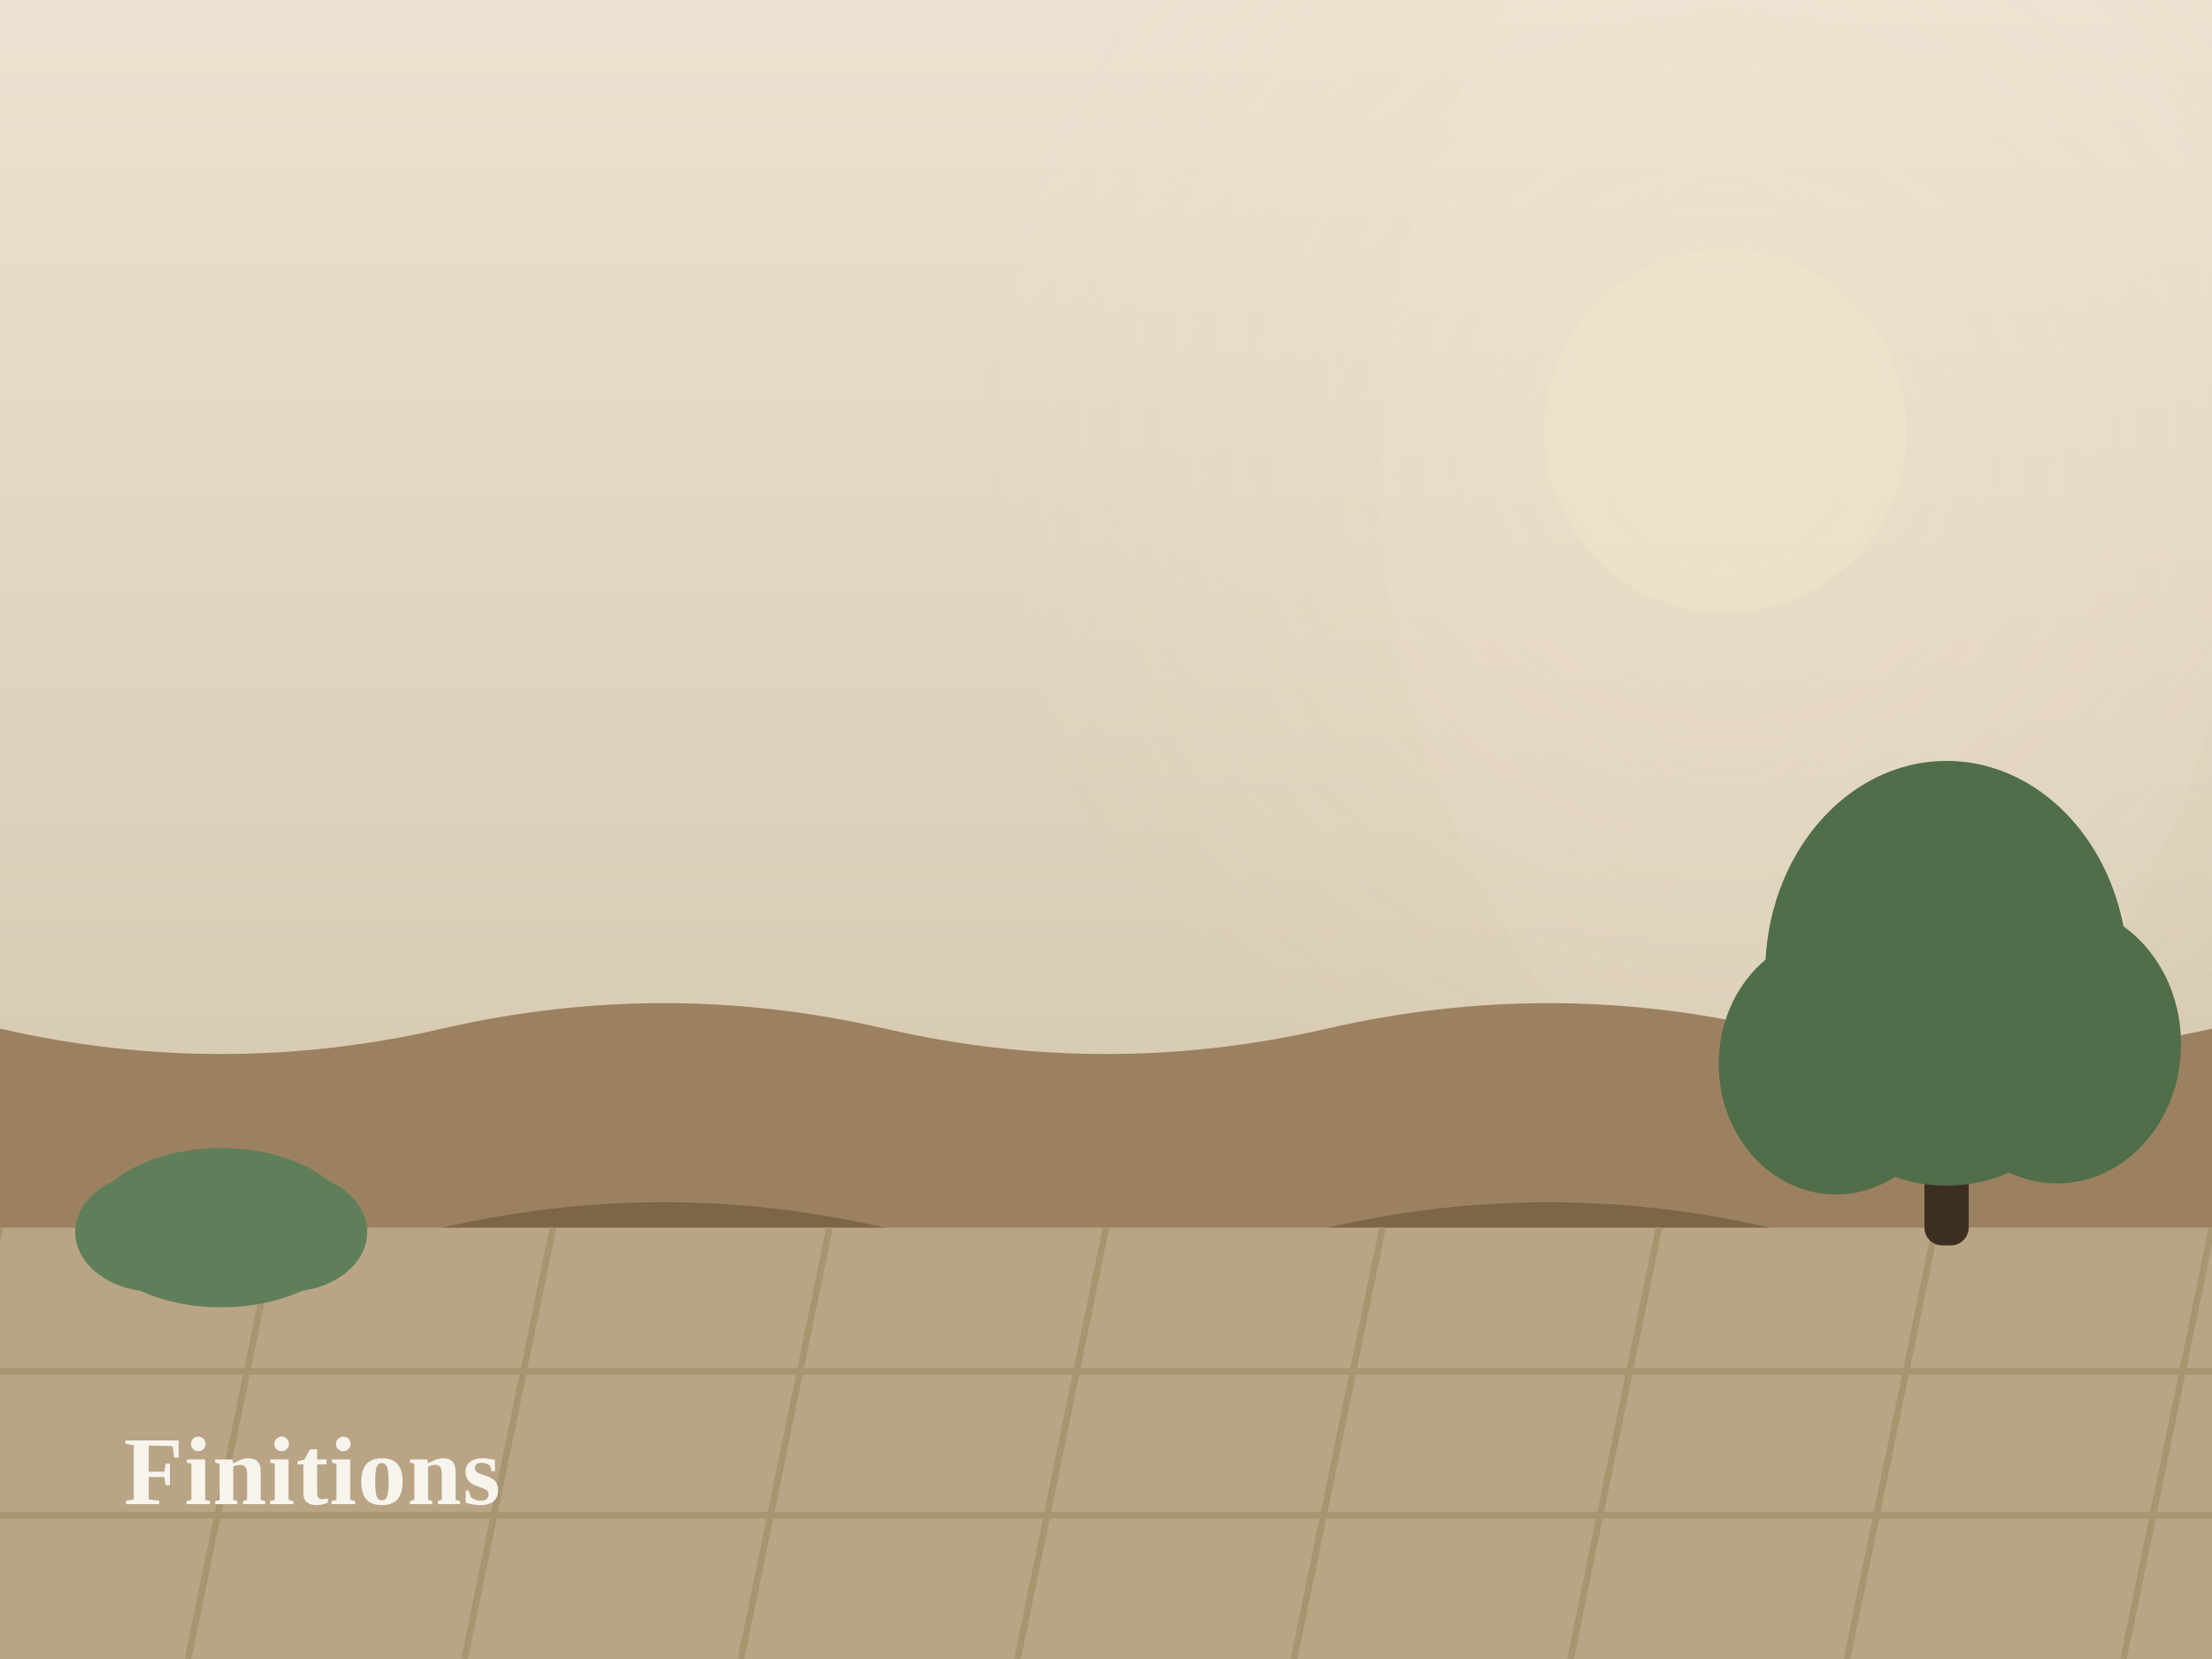
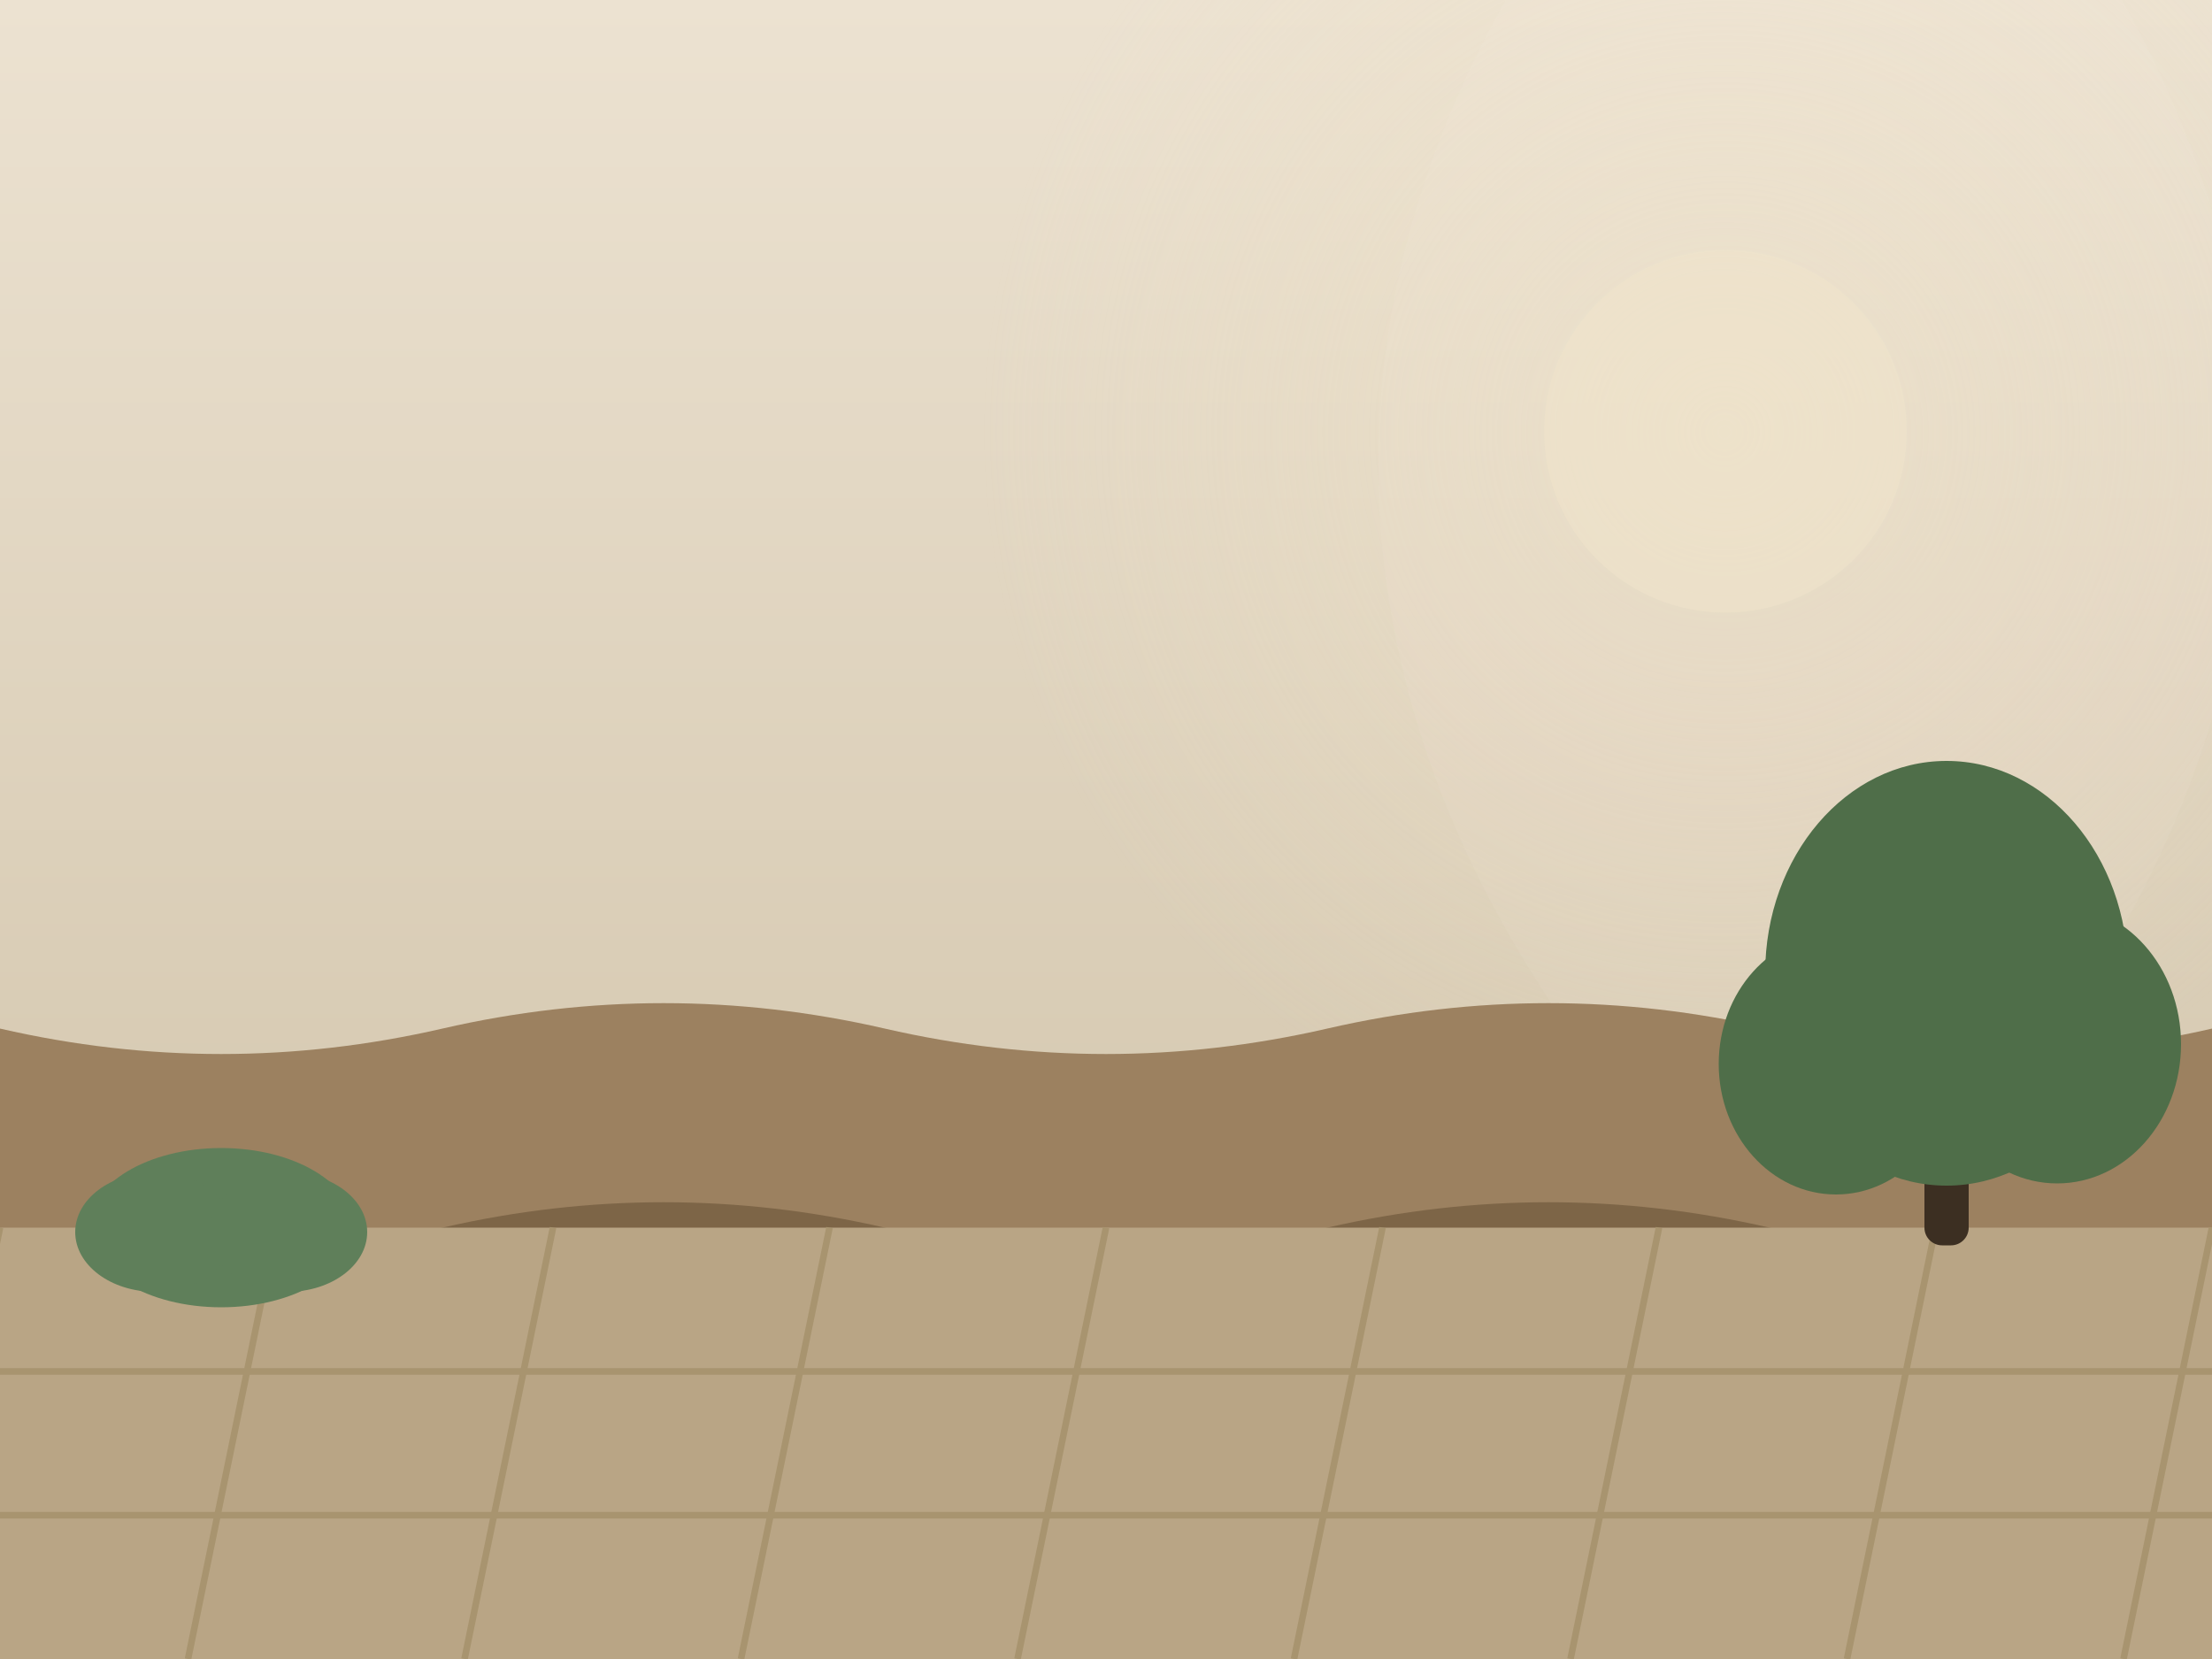
- <svg xmlns="http://www.w3.org/2000/svg" viewBox="0 0 1000 750" preserveAspectRatio="xMidYMid slice" role="img" aria-label="Finitions">
+ <svg xmlns="http://www.w3.org/2000/svg" viewBox="0 0 1000 750" preserveAspectRatio="xMidYMid slice" role="img" aria-label="Réalisation paysagère">
  <defs>
    <linearGradient id="sky" x1="0" y1="0" x2="0" y2="1">
      <stop offset="0" stop-color="#ece2d1" />
      <stop offset="1" stop-color="#cdbfa4" />
    </linearGradient>
    <radialGradient id="orb">
      <stop offset="0" stop-color="#efe3c9" stop-opacity="0.5" />
      <stop offset="1" stop-color="#efe3c9" stop-opacity="0" />
    </radialGradient>
  </defs>
  <rect width="1000" height="750" fill="url(#sky)" />
  <circle cx="780" cy="195" r="338" fill="url(#orb)" />
  <circle cx="780" cy="195" r="82" fill="#efe3c9" opacity="0.5" />
  <g opacity="0.06" fill="#F7F4EE">
    <path d="M820.0 -165 C 1082.5 60, 1082.5 360.0, 820.0 585.0 C 557.5 360.0, 557.5 60, 820.0 -165 Z" />
    <rect x="818.0" y="-165" width="4" height="750.0" rx="2" />
  </g>
  <path d="M0 465.0 Q 100 488 200 465 Q 300 442 400 465 Q 500 488 600 465 Q 700 442 800 465 Q 900 488 1000 465 L 1000 9999 L 0 9999 Z" fill="#9c8160" opacity="1.0" />
  <path d="M0 555.0 Q 100 578 200 555 Q 300 532 400 555 Q 500 578 600 555 Q 700 532 800 555 Q 900 578 1000 555 L 1000 9999 L 0 9999 Z" fill="#7d6547" opacity="1.0" />
  <path d="M0 645.0 Q 100 668 200 645 Q 300 622 400 645 Q 500 668 600 645 Q 700 622 800 645 Q 900 668 1000 645 L 1000 9999 L 0 9999 Z" fill="#5e4a33" opacity="1.0" />
  <rect x="0" y="555" width="1000" height="195" fill="#b9a585" />
  <line x1="0" y1="555" x2="-40" y2="750" stroke="#a8946f" stroke-width="3" />
  <line x1="125" y1="555" x2="85" y2="750" stroke="#a8946f" stroke-width="3" />
  <line x1="250" y1="555" x2="210" y2="750" stroke="#a8946f" stroke-width="3" />
  <line x1="375" y1="555" x2="335" y2="750" stroke="#a8946f" stroke-width="3" />
  <line x1="500" y1="555" x2="460" y2="750" stroke="#a8946f" stroke-width="3" />
  <line x1="625" y1="555" x2="585" y2="750" stroke="#a8946f" stroke-width="3" />
  <line x1="750" y1="555" x2="710" y2="750" stroke="#a8946f" stroke-width="3" />
  <line x1="875" y1="555" x2="835" y2="750" stroke="#a8946f" stroke-width="3" />
  <line x1="1000" y1="555" x2="960" y2="750" stroke="#a8946f" stroke-width="3" />
  <line x1="0" y1="620" x2="1000" y2="620" stroke="#a8946f" stroke-width="3" />
  <line x1="0" y1="685" x2="1000" y2="685" stroke="#a8946f" stroke-width="3" />
  <rect x="870" y="472" width="20" height="91" rx="8" fill="#3c2f22" />
  <ellipse cx="880" cy="440" rx="82" ry="96" fill="#4f6e49" />
  <ellipse cx="830" cy="481" rx="53" ry="59" fill="#4f6e49" />
  <ellipse cx="930" cy="472" rx="56" ry="63" fill="#4f6e49" />
  <ellipse cx="100" cy="555" rx="60" ry="36" fill="#5f7f5a" />
  <ellipse cx="70" cy="557" rx="36" ry="27" fill="#5f7f5a" />
  <ellipse cx="130" cy="557" rx="36" ry="27" fill="#5f7f5a" />
-   <g font-family="Georgia, 'Times New Roman', serif">
-     <text x="56" y="680" font-size="44" fill="#F7F4EE" font-weight="600" letter-spacing="0.5">Finitions</text>
-   </g>
</svg>
